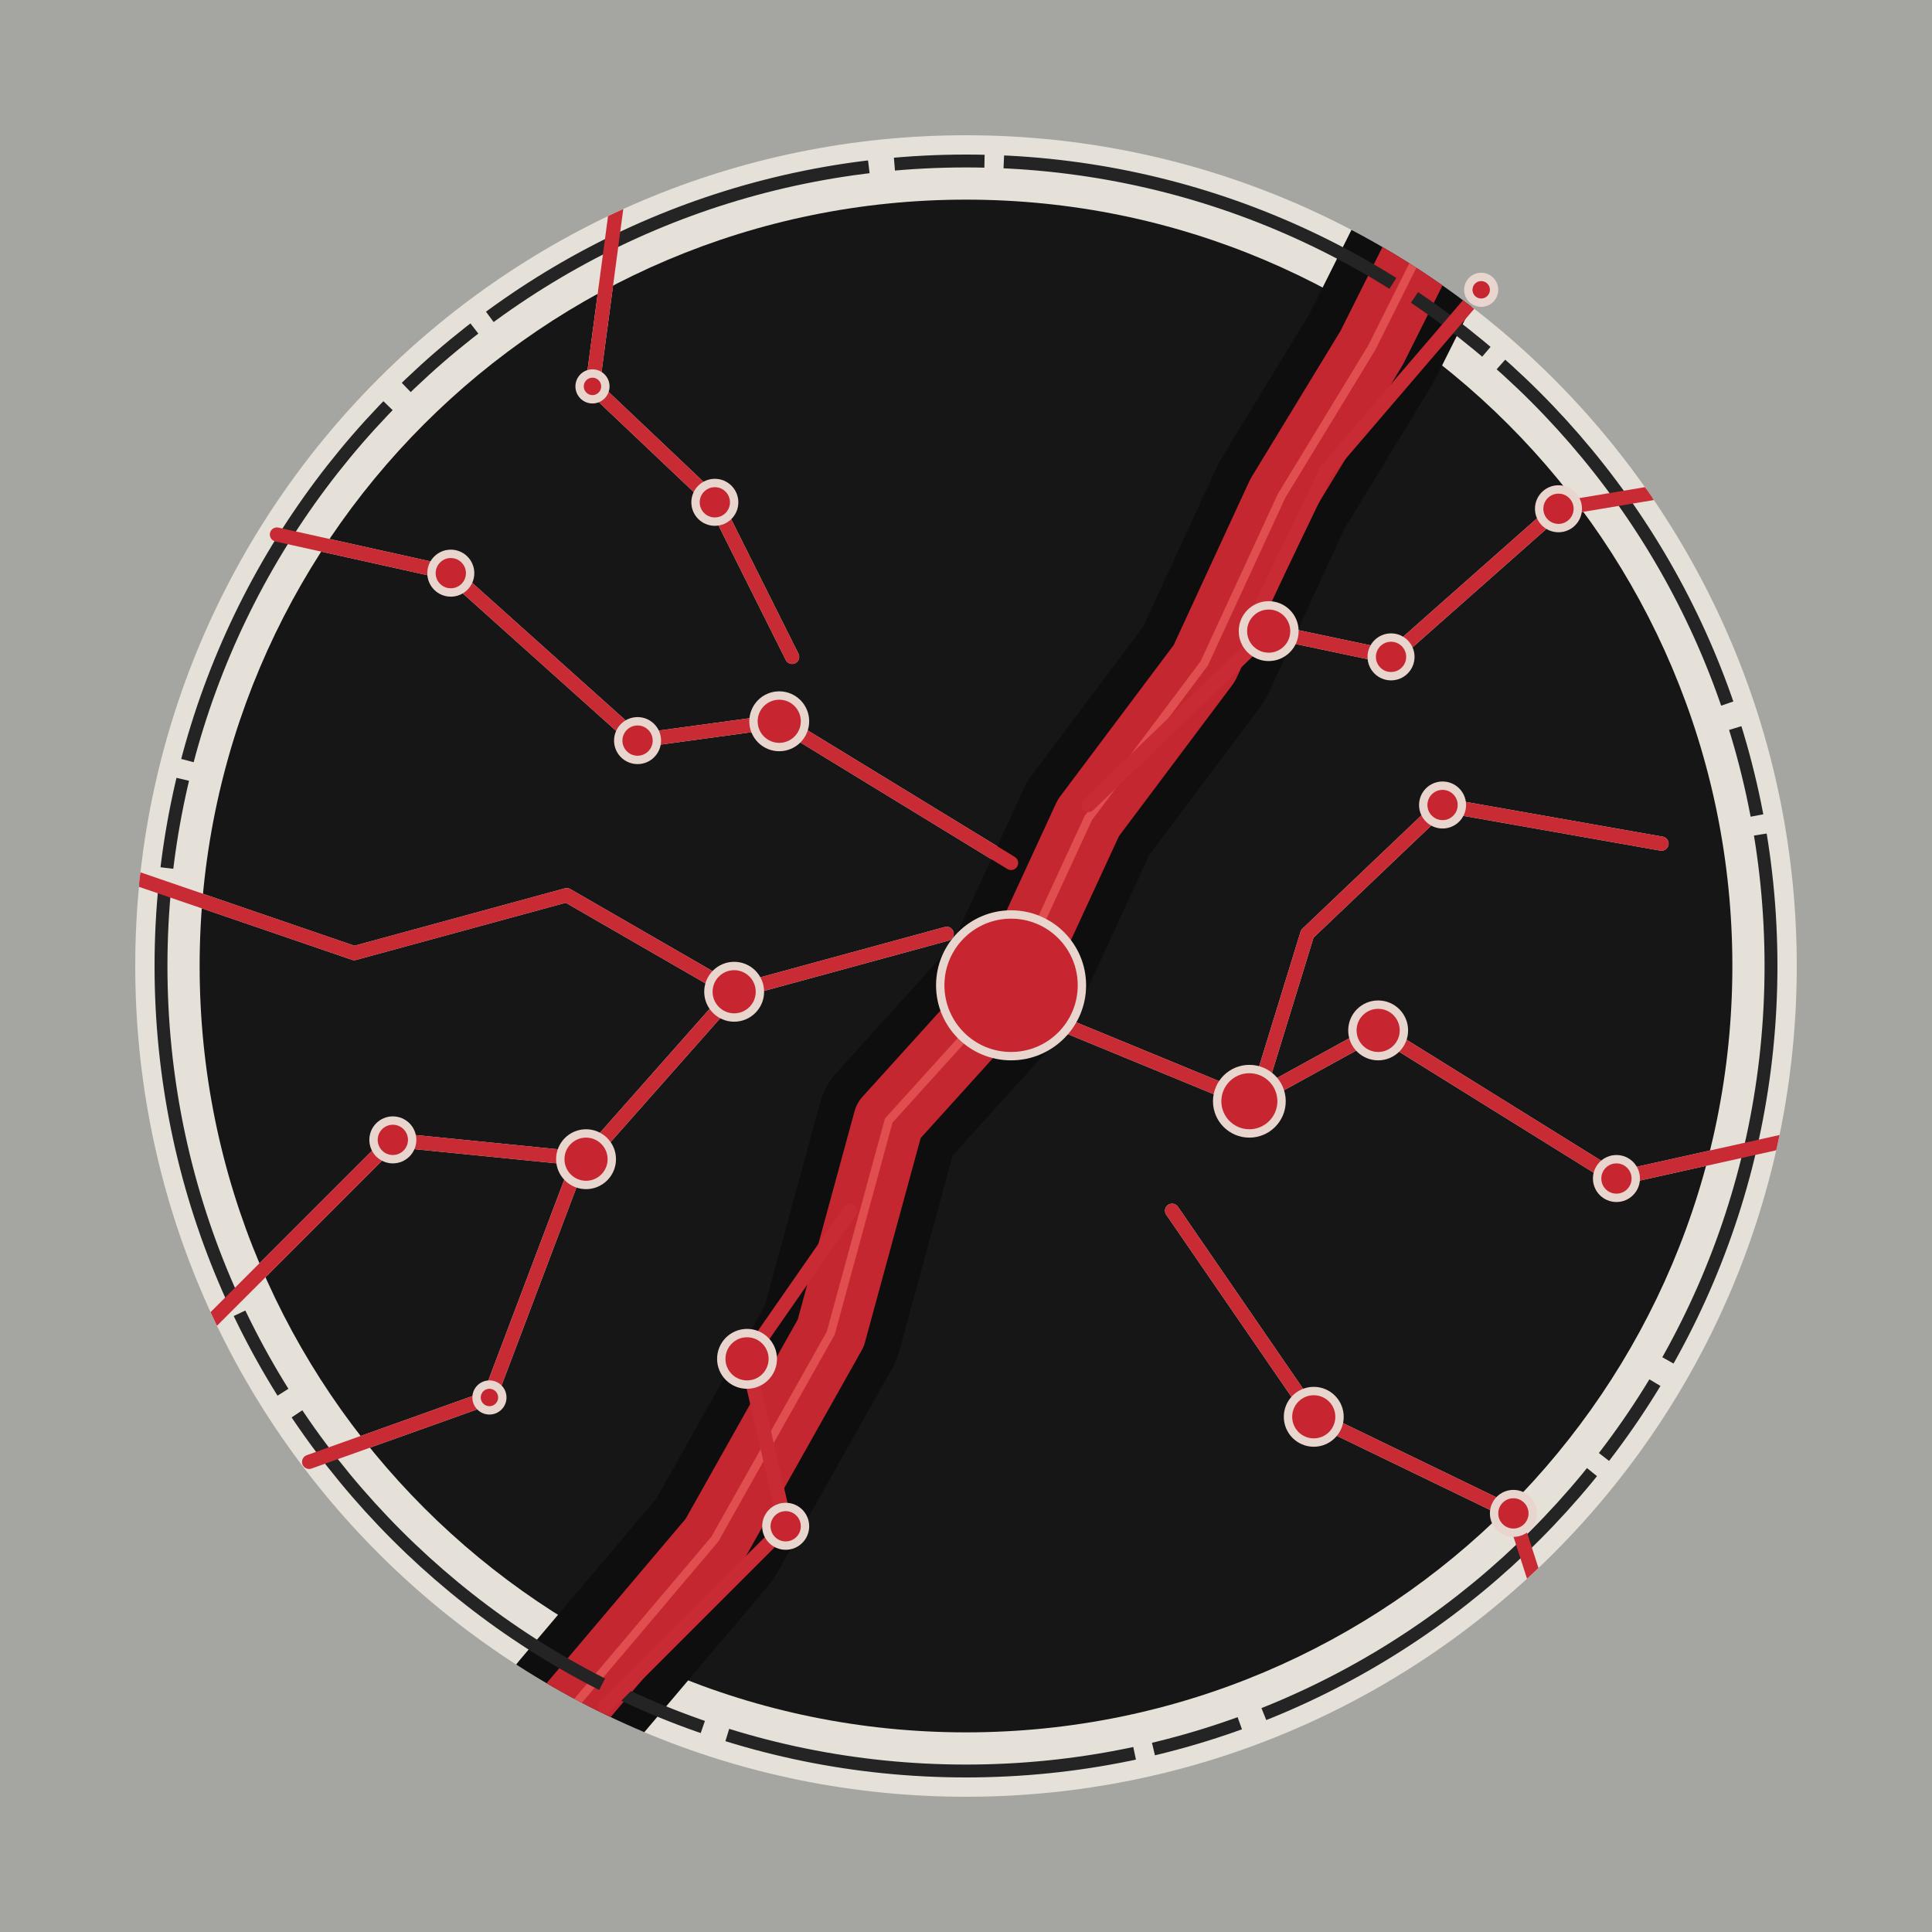
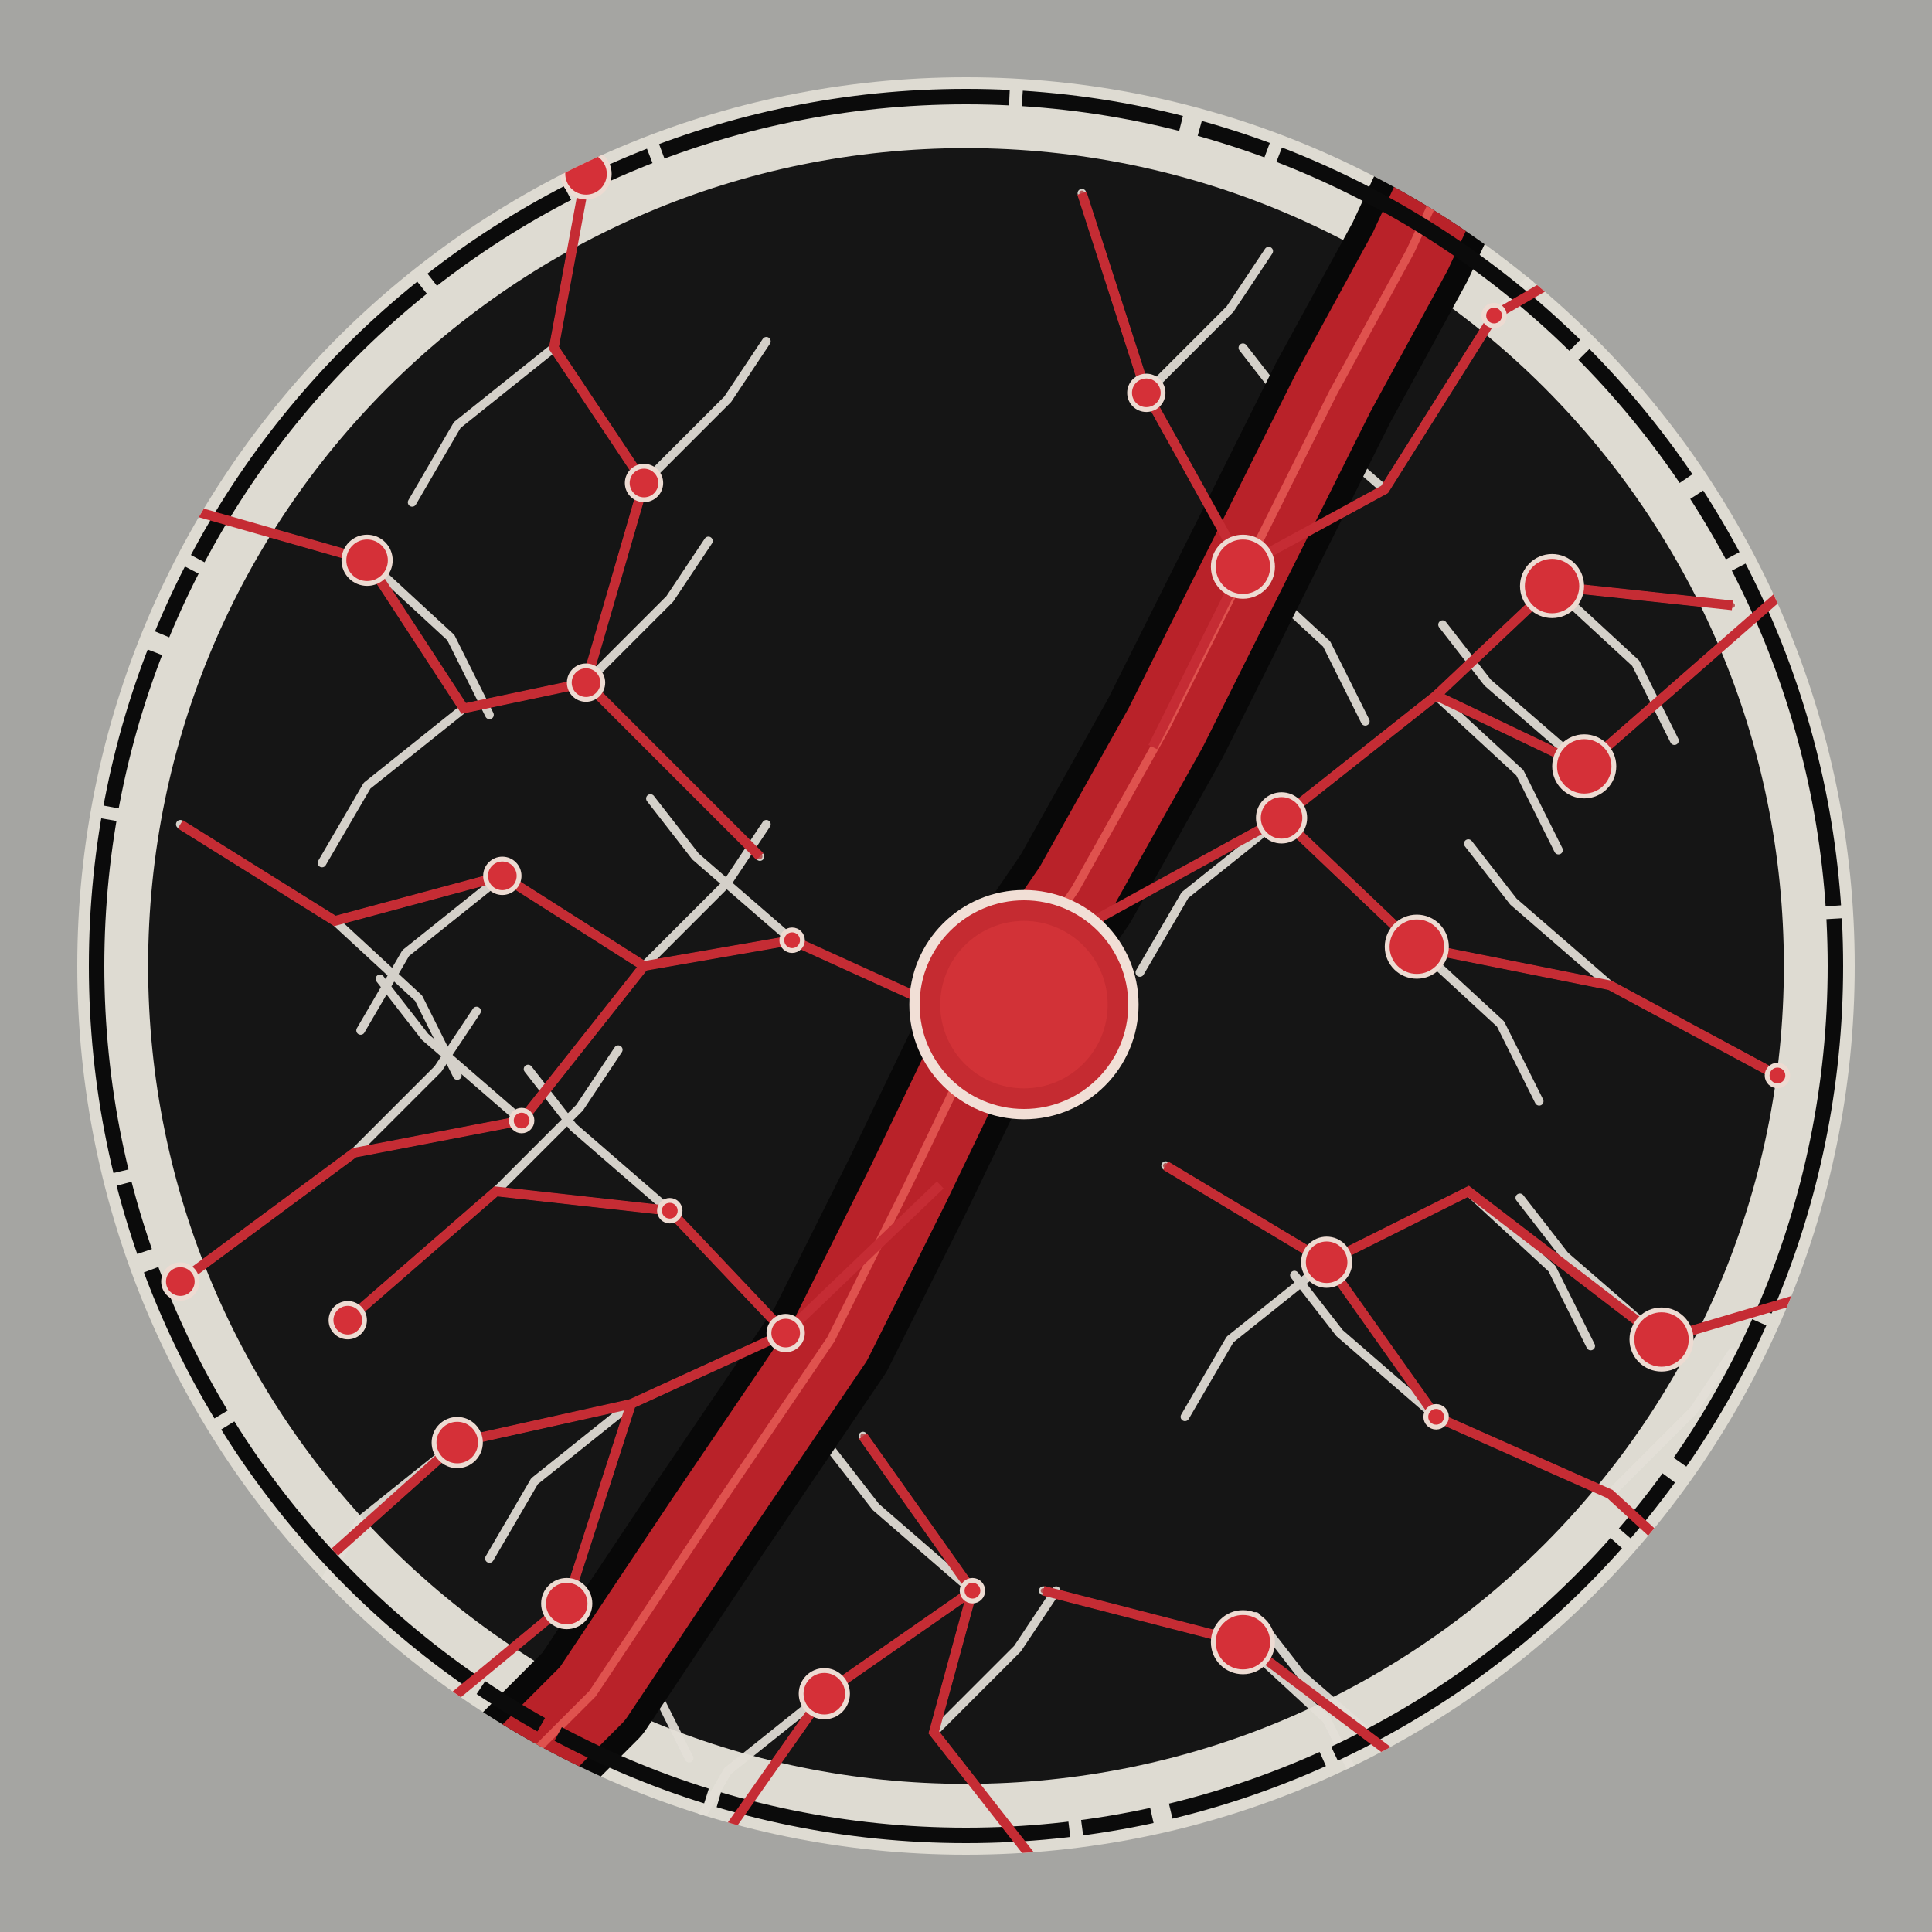
- <svg xmlns="http://www.w3.org/2000/svg" viewBox="0 0 300 300" role="img" aria-labelledby="title desc">
+ <svg xmlns="http://www.w3.org/2000/svg" viewBox="0 0 300 300" role="img" aria-labelledby="titre description">
+   <defs>
+     <clipPath id="clip-disque">
+       <circle cx="150" cy="150" r="138" />
+     </clipPath>
+   </defs>
  <rect width="300" height="300" fill="#a5a5a2" />
-   <defs>
-     <clipPath id="disc">
-       <circle cx="150" cy="150" r="129" />
-     </clipPath>
-     <filter id="ink">
-       <feTurbulence baseFrequency=".043" numOctaves="2" seed="11" result="grain" />
-       <feDisplacementMap in="SourceGraphic" in2="grain" scale="1.7" />
-     </filter>
-   </defs>
-   <circle cx="150" cy="150" r="129" fill="#e5e0d8" />
-   <circle cx="150" cy="150" r="119" fill="#161616" />
-   <g clip-path="url(#disc)" fill="none" stroke-linecap="round" stroke-linejoin="round">
-     <g stroke="#dfdad2" stroke-width="2.2">
-       <path d="M157 134 L121 112 L99 115 L70 89 L43 83" />
-       <path d="M147 145 L114 154 L91 180 L61 177 L30 208" />
-       <path d="M160 157 L194 171 L214 160 L251 183 L278 177" />
-       <path d="M169 125 L197 98 L216 102 L242 79 L278 73" />
-       <path d="M132 188 L116 211 L122 237 L94 265" />
-       <path d="M182 188 L204 220 L235 235 L245 266" />
-       <path d="M123 102 L111 78 L92 60 L96 30" />
-       <path d="M195 171 L203 145 L224 125 L258 131" />
-       <path d="M90 180 L76 217 L48 227" />
-       <path d="M194 98 L206 73 L230 45" />
-       <path d="M114 154 L88 139 L55 148 L20 136" />
+   <g id="base-identite">
+     <circle cx="150" cy="150" r="138" fill="#dedbd2" />
+     <circle cx="150" cy="150" r="127" fill="#151515" />
+     <g clip-path="url(#clip-disque)" fill="none" stroke-linejoin="round" stroke-linecap="round">
+       <g stroke="#e4e0d8" stroke-width="1.35" opacity=".92">
+         <path d="M156 161 L123 146 L100 150 L78 136 L52 143 L28 128" />
+         <path d="M146 184 L122 207 L98 218 L88 249 L65 268 L44 281" />
+         <path d="M168 144 L199 127 L223 108 L246 119 L278 91" />
+         <path d="M179 116 L193 88 L215 76 L232 49 L263 31" />
+         <path d="M134 223 L151 247 L145 269 L163 292" />
+         <path d="M118 133 L91 106 L72 110 L57 87 L29 79" />
+         <path d="M181 181 L206 196 L228 185 L258 208 L285 200" />
+         <path d="M162 247 L193 255 L217 273 L246 281" />
+         <path d="M100 150 L81 174 L55 179 L28 199" />
+         <path d="M193 88 L178 61 L168 30" />
+         <path d="M98 218 L71 224 L52 241" />
+         <path d="M223 108 L241 91 L269 94" />
+         <path d="M206 196 L223 220 L250 232 L274 254" />
+         <path d="M91 106 L100 75 L86 54 L91 27" />
+         <path d="M151 247 L128 263 L109 290" />
+         <path d="M199 127 L220 147 L250 153 L276 167" />
+         <path d="M122 207 L104 188 L77 185 L54 205" />
+         <path d="M123 146 l-15 -13 l-7 -9" />
+         <path d="M100 150 l13 -13 l6 -9" />
+         <path d="M78 136 l-15 12 l-7 12" />
+         <path d="M52 143 l13 12 l6 12" />
+         <path d="M122 207 l13 -13 l6 -9" />
+         <path d="M98 218 l-15 12 l-7 12" />
+         <path d="M88 249 l13 12 l6 12" />
+         <path d="M65 268 l-15 -13 l-7 -9" />
+         <path d="M199 127 l-15 12 l-7 12" />
+         <path d="M223 108 l13 12 l6 12" />
+         <path d="M246 119 l-15 -13 l-7 -9" />
+         <path d="M193 88 l13 12 l6 12" />
+         <path d="M215 76 l-15 -13 l-7 -9" />
+         <path d="M232 49 l13 -13 l6 -9" />
+         <path d="M151 247 l-15 -13 l-7 -9" />
+         <path d="M145 269 l13 -13 l6 -9" />
+         <path d="M91 106 l13 -13 l6 -9" />
+         <path d="M72 110 l-15 12 l-7 12" />
+         <path d="M57 87 l13 12 l6 12" />
+         <path d="M206 196 l-15 12 l-7 12" />
+         <path d="M228 185 l13 12 l6 12" />
+         <path d="M258 208 l-15 -13 l-7 -9" />
+         <path d="M193 255 l13 12 l6 12" />
+         <path d="M217 273 l-15 -13 l-7 -9" />
+         <path d="M81 174 l-15 -13 l-7 -9" />
+         <path d="M55 179 l13 -13 l6 -9" />
+         <path d="M178 61 l13 -13 l6 -9" />
+         <path d="M71 224 l-15 12 l-7 12" />
+         <path d="M241 91 l13 12 l6 12" />
+         <path d="M223 220 l-15 -13 l-7 -9" />
+         <path d="M250 232 l13 -13 l6 -9" />
+         <path d="M100 75 l13 -13 l6 -9" />
+         <path d="M86 54 l-15 12 l-7 12" />
+         <path d="M128 263 l-15 12 l-7 12" />
+         <path d="M220 147 l13 12 l6 12" />
+         <path d="M250 153 l-15 -13 l-7 -9" />
+         <path d="M104 188 l-15 -13 l-7 -9" />
+         <path d="M77 185 l13 -13 l6 -9" />
+       </g>
+       <g stroke="#aa3032" stroke-width=".8" opacity=".75">
+         <path d="M156 161 L123 146 L100 150" />
+         <path d="M146 184 L122 207 L98 218" />
+         <path d="M168 144 L199 127 L223 108" />
+         <path d="M179 116 L193 88 L215 76" />
+         <path d="M134 223 L151 247 L145 269" />
+         <path d="M118 133 L91 106 L72 110" />
+         <path d="M181 181 L206 196 L228 185" />
+         <path d="M162 247 L193 255 L217 273" />
+         <path d="M100 150 L81 174 L55 179" />
+         <path d="M193 88 L178 61 L168 30" />
+         <path d="M98 218 L71 224 L52 241" />
+         <path d="M223 108 L241 91 L269 94" />
+         <path d="M206 196 L223 220 L250 232" />
+         <path d="M91 106 L100 75 L86 54" />
+         <path d="M151 247 L128 263 L109 290" />
+         <path d="M199 127 L220 147 L250 153" />
+         <path d="M122 207 L104 188 L77 185" />
+       </g>
+       <path d="M52 315 L72 283 L92 263 L110 236 L129 208 L141 184 L154 157 L167 138 L181 113 L193 89 L207 61 L219 39 L232 11 L247 -9" stroke="#080808" stroke-width="20" />
+       <path d="M52 315 L72 283 L92 263 L110 236 L129 208 L141 184 L154 157 L167 138 L181 113 L193 89 L207 61 L219 39 L232 11 L247 -9" stroke="#b92229" stroke-width="13" />
+       <path d="M52 315 L72 283 L92 263 L110 236 L129 208 L141 184 L154 157 L167 138 L181 113 L193 89 L207 61 L219 39 L232 11 L247 -9" stroke="#f36b63" stroke-width="1.3" opacity=".65" />
    </g>
-     <g stroke="#b72c31" stroke-width="1.4" opacity=".85">
-       <path d="M157 134 L121 112 L99 115 L70 89 L43 83" stroke-dasharray="22 75" />
-       <path d="M147 145 L114 154 L91 180 L61 177 L30 208" stroke-dasharray="22 75" />
-       <path d="M160 157 L194 171 L214 160 L251 183 L278 177" stroke-dasharray="22 75" />
-       <path d="M169 125 L197 98 L216 102 L242 79 L278 73" stroke-dasharray="22 75" />
-       <path d="M132 188 L116 211 L122 237 L94 265" stroke-dasharray="22 75" />
-       <path d="M182 188 L204 220 L235 235 L245 266" stroke-dasharray="22 75" />
-       <path d="M123 102 L111 78 L92 60 L96 30" stroke-dasharray="22 75" />
-       <path d="M195 171 L203 145 L224 125 L258 131" stroke-dasharray="22 75" />
-       <path d="M90 180 L76 217 L48 227" stroke-dasharray="22 75" />
-       <path d="M194 98 L206 73 L230 45" stroke-dasharray="22 75" />
-       <path d="M114 154 L88 139 L55 148 L20 136" stroke-dasharray="22 75" />
+     <circle cx="150" cy="150" r="135" stroke="#0b0b0b" stroke-width="2.4" fill="none" stroke-dasharray="55 2 25 3 11 2" />
+   </g>
+   <g id="surcouche-interstice" clip-path="url(#clip-disque)">
+     <g stroke="#c52c34" stroke-width="1.5" fill="none">
+       <path d="M156 161 L123 146 L100 150 L78 136 L52 143 L28 128" />
+       <path d="M146 184 L122 207 L98 218 L88 249 L65 268 L44 281" />
+       <path d="M168 144 L199 127 L223 108 L246 119 L278 91" />
+       <path d="M179 116 L193 88 L215 76 L232 49 L263 31" />
+       <path d="M134 223 L151 247 L145 269 L163 292" />
+       <path d="M118 133 L91 106 L72 110 L57 87 L29 79" />
+       <path d="M181 181 L206 196 L228 185 L258 208 L285 200" />
+       <path d="M162 247 L193 255 L217 273 L246 281" />
+       <path d="M100 150 L81 174 L55 179 L28 199" />
+       <path d="M193 88 L178 61 L168 30" />
+       <path d="M98 218 L71 224 L52 241" />
+       <path d="M223 108 L241 91 L269 94" />
+       <path d="M206 196 L223 220 L250 232 L274 254" />
+       <path d="M91 106 L100 75 L86 54 L91 27" />
+       <path d="M151 247 L128 263 L109 290" />
+       <path d="M199 127 L220 147 L250 153 L276 167" />
+       <path d="M122 207 L104 188 L77 185 L54 205" />
    </g>
-     <path d="M70 293 L89 265 111 239 129 207 138 174 157 153 169 127 187 103 199 77 213 54 225 30 247 2" stroke="#0e0e0e" stroke-width="22" />
-     <path d="M70 293 L89 265 111 239 129 207 138 174 157 153 169 127 187 103 199 77 213 54 225 30 247 2" stroke="#c52730" stroke-width="11" />
-     <path d="M70 293 L89 265 111 239 129 207 138 174 157 153 169 127 187 103 199 77 213 54 225 30 247 2" stroke="#ef6261" stroke-width="1.3" opacity=".65" />
-   </g>
-   <circle cx="150" cy="150" r="125" fill="none" stroke="#242424" stroke-width="2" stroke-dasharray="64 4 14 3" />
-   <g clip-path="url(#disc)" fill="none" stroke="#c82b34" stroke-linecap="round" stroke-linejoin="round" stroke-width="2.2">
-     <path d="M157 134 L121 112 L99 115 L70 89 L43 83" />
-     <path d="M147 145 L114 154 L91 180 L61 177 L30 208" />
-     <path d="M160 157 L194 171 L214 160 L251 183 L278 177" />
-     <path d="M169 125 L197 98 L216 102 L242 79 L278 73" />
-     <path d="M132 188 L116 211 L122 237 L94 265" />
-     <path d="M182 188 L204 220 L235 235 L245 266" />
-     <path d="M123 102 L111 78 L92 60 L96 30" />
-     <path d="M195 171 L203 145 L224 125 L258 131" />
-     <path d="M90 180 L76 217 L48 227" />
-     <path d="M194 98 L206 73 L230 45" />
-     <path d="M114 154 L88 139 L55 148 L20 136" />
-   </g>
-   <g fill="#c72530" stroke="#e8d6ce" stroke-width="1.3">
-     <circle cx="157" cy="153" r="11" />
-     <circle cx="121" cy="112" r="4" />
-     <circle cx="99" cy="115" r="3" />
-     <circle cx="70" cy="89" r="3" />
-     <circle cx="114" cy="154" r="4" />
-     <circle cx="91" cy="180" r="4" />
-     <circle cx="61" cy="177" r="3" />
-     <circle cx="194" cy="171" r="5" />
-     <circle cx="214" cy="160" r="4" />
-     <circle cx="251" cy="183" r="3" />
-     <circle cx="197" cy="98" r="4" />
-     <circle cx="216" cy="102" r="3" />
-     <circle cx="242" cy="79" r="3" />
-     <circle cx="116" cy="211" r="4" />
-     <circle cx="122" cy="237" r="3" />
-     <circle cx="204" cy="220" r="4" />
-     <circle cx="235" cy="235" r="3" />
-     <circle cx="111" cy="78" r="3" />
-     <circle cx="92" cy="60" r="2" />
-     <circle cx="224" cy="125" r="3" />
-     <circle cx="76" cy="217" r="2" />
-     <circle cx="230" cy="45" r="2" />
+     <g fill="#d53038" stroke="#eddbd2" stroke-width=".75">
+       <circle cx="123" cy="146" r="1.6" />
+       <circle cx="78" cy="136" r="2.6" />
+       <circle cx="122" cy="207" r="2.6" />
+       <circle cx="88" cy="249" r="3.6" />
+       <circle cx="199" cy="127" r="3.6" />
+       <circle cx="246" cy="119" r="4.6" />
+       <circle cx="193" cy="88" r="4.6" />
+       <circle cx="232" cy="49" r="1.6" />
+       <circle cx="151" cy="247" r="1.6" />
+       <circle cx="163" cy="292" r="2.6" />
+       <circle cx="91" cy="106" r="2.6" />
+       <circle cx="57" cy="87" r="3.6" />
+       <circle cx="206" cy="196" r="3.6" />
+       <circle cx="258" cy="208" r="4.6" />
+       <circle cx="193" cy="255" r="4.6" />
+       <circle cx="246" cy="281" r="1.6" />
+       <circle cx="81" cy="174" r="1.6" />
+       <circle cx="28" cy="199" r="2.6" />
+       <circle cx="178" cy="61" r="2.6" />
+       <circle cx="71" cy="224" r="3.6" />
+       <circle cx="241" cy="91" r="4.6" />
+       <circle cx="223" cy="220" r="1.6" />
+       <circle cx="274" cy="254" r="2.6" />
+       <circle cx="100" cy="75" r="2.6" />
+       <circle cx="91" cy="27" r="3.6" />
+       <circle cx="128" cy="263" r="3.6" />
+       <circle cx="220" cy="147" r="4.6" />
+       <circle cx="276" cy="167" r="1.6" />
+       <circle cx="104" cy="188" r="1.6" />
+       <circle cx="54" cy="205" r="2.6" />
+     </g>
+     <circle cx="159" cy="156" r="17" fill="#c52b31" stroke="#f1dfd6" stroke-width="1.6" />
+     <circle cx="159" cy="156" r="13" fill="#e03b3c" opacity=".48" />
  </g>
</svg>
